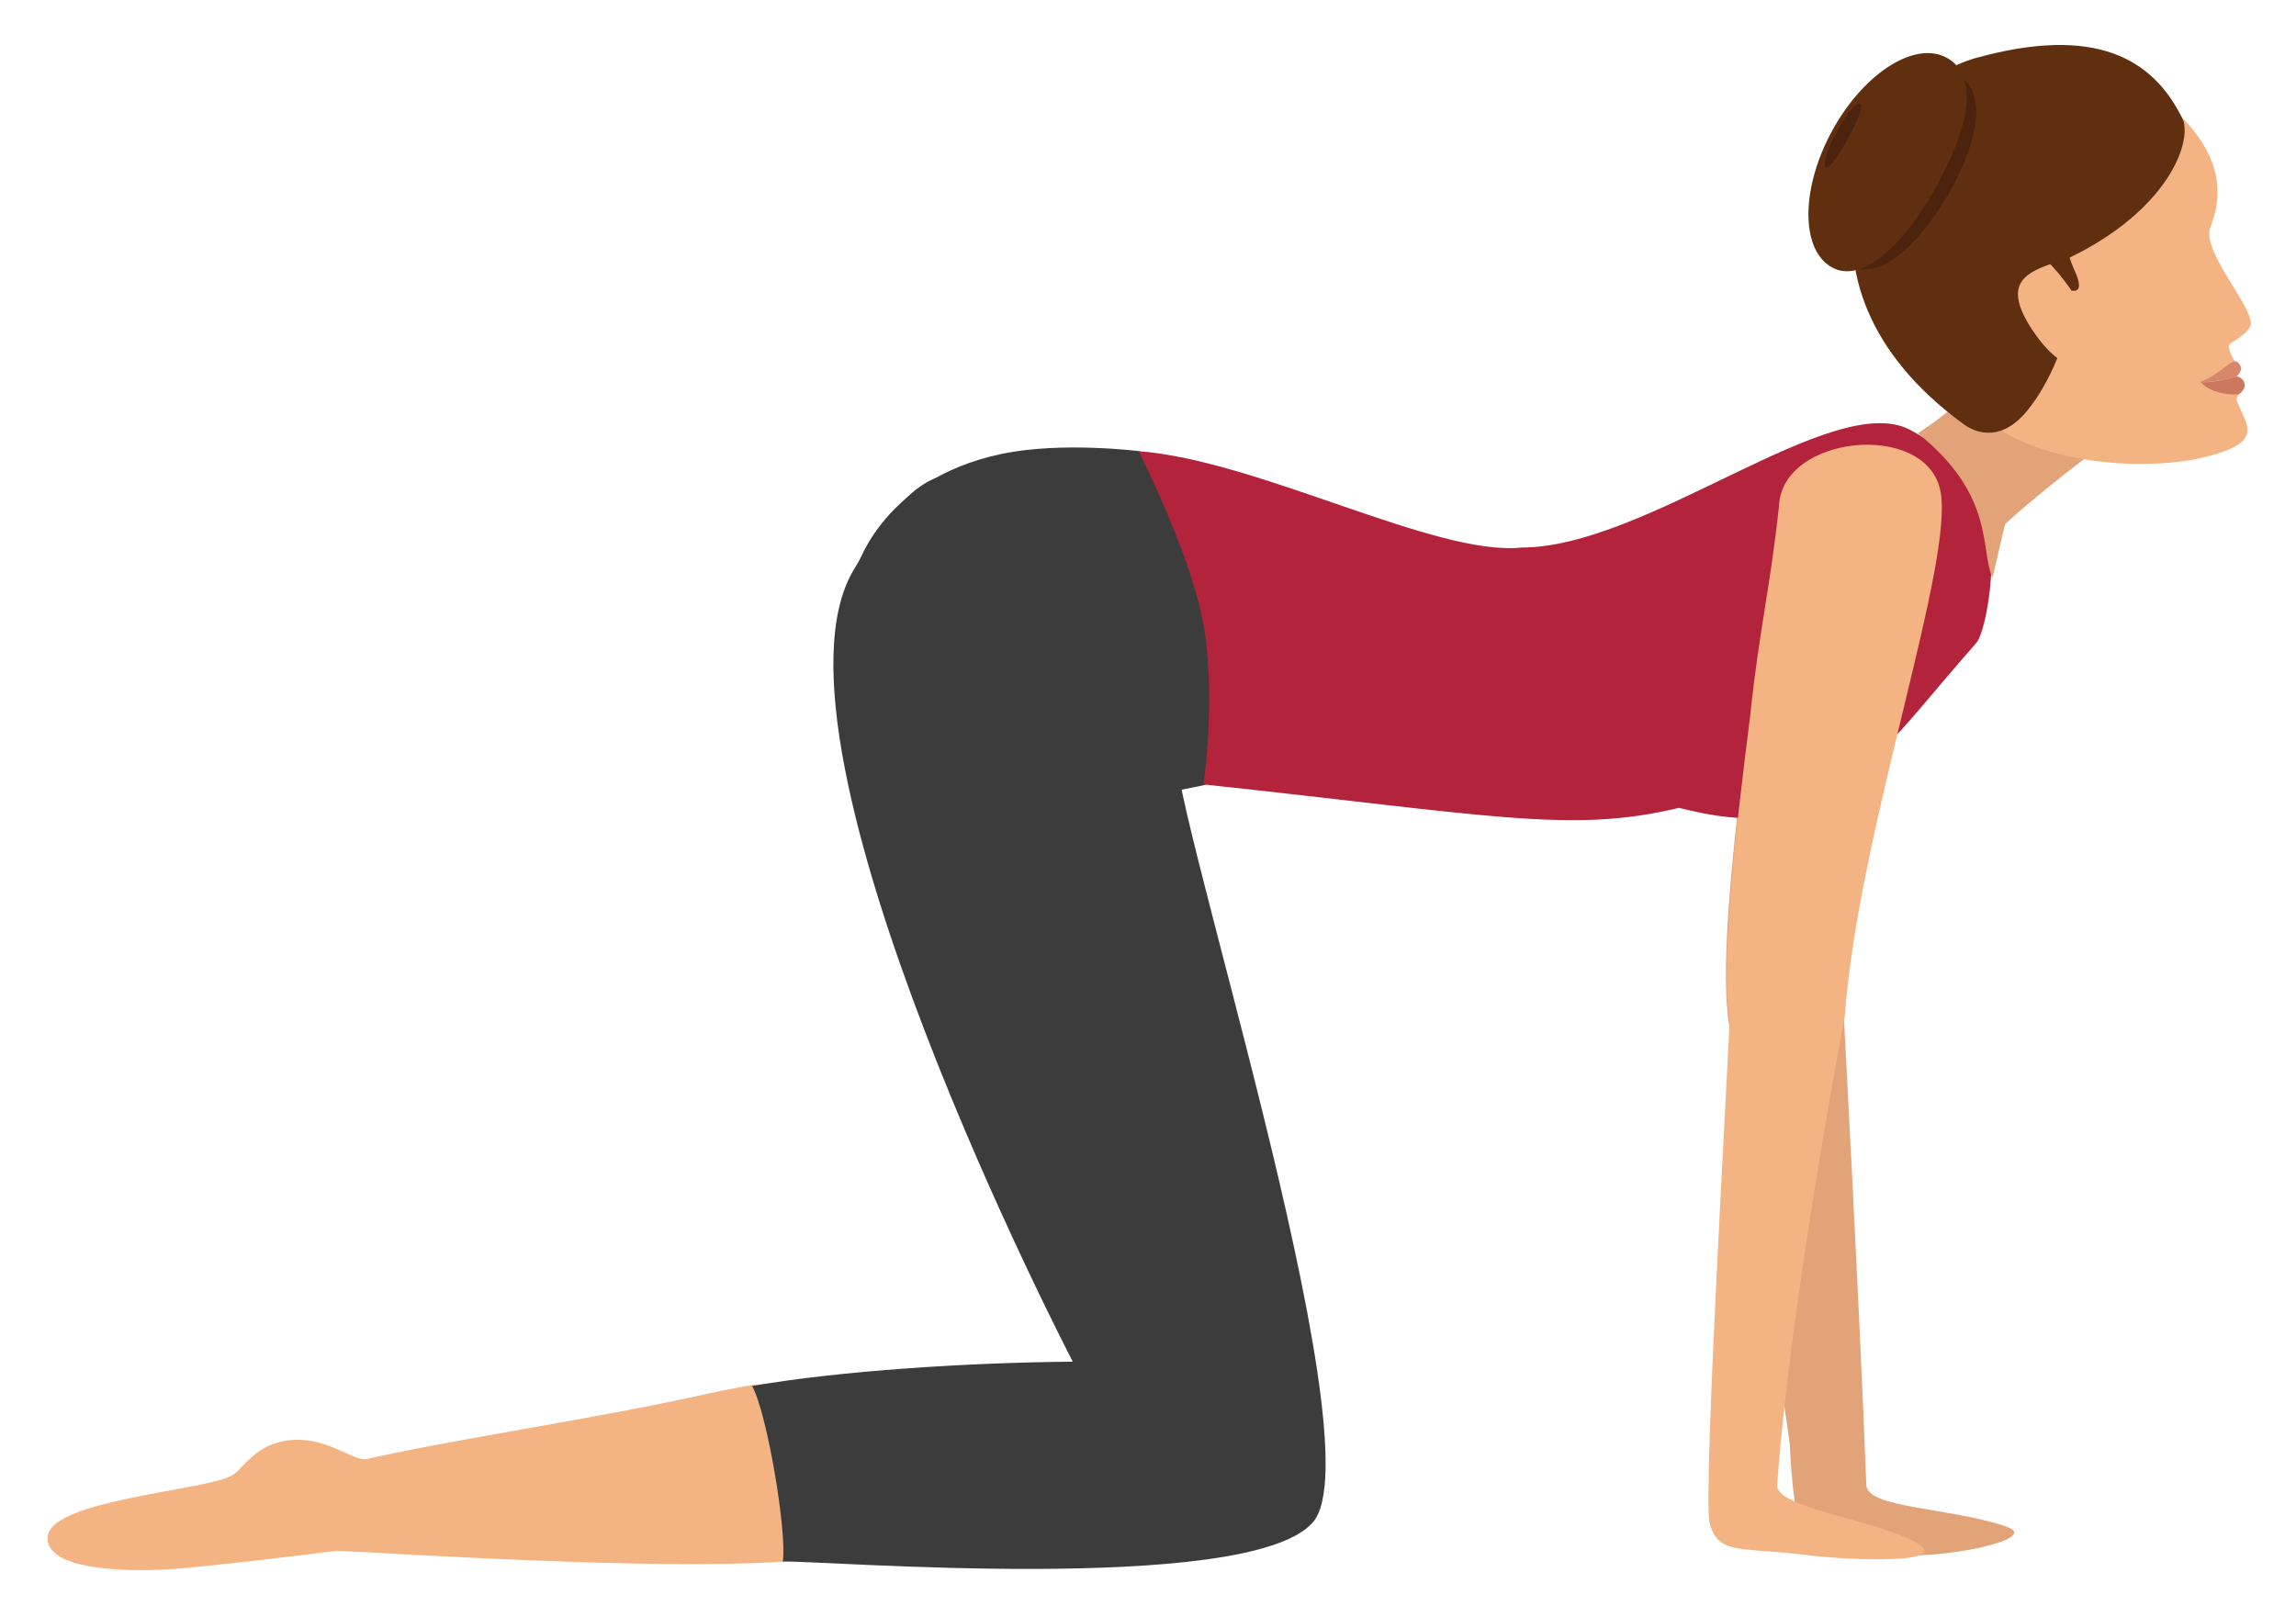
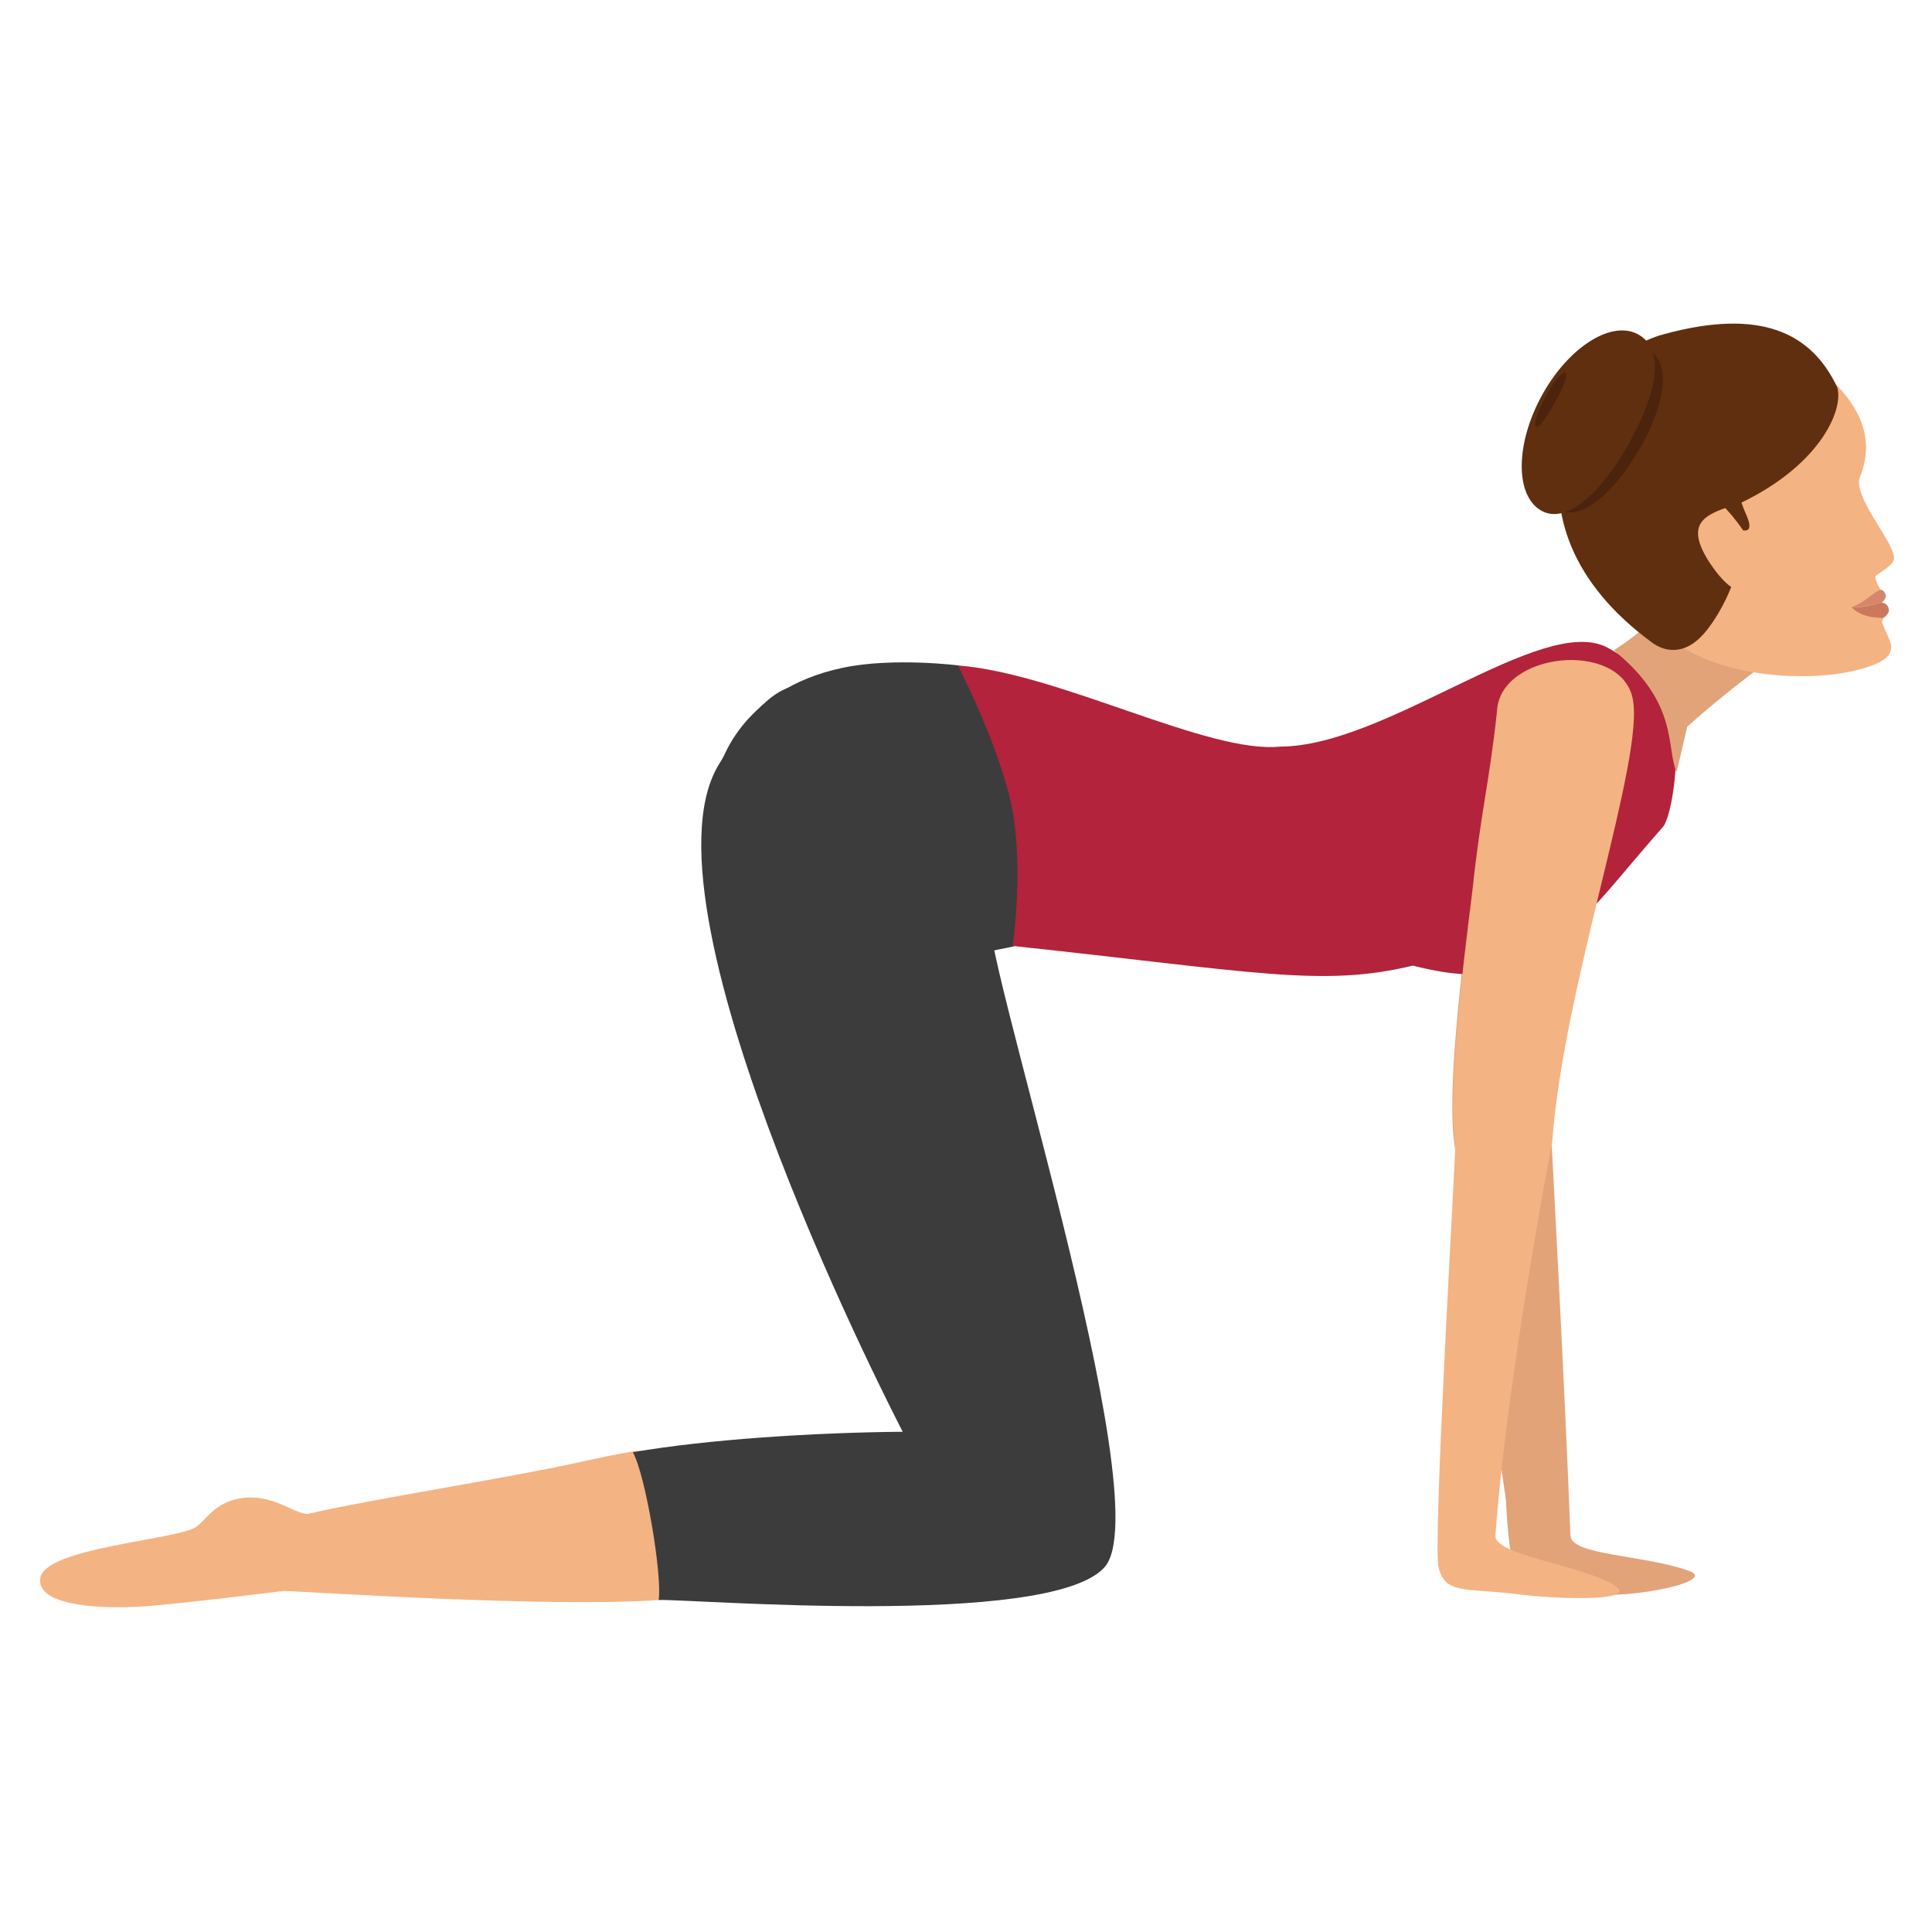
- <svg xmlns="http://www.w3.org/2000/svg" viewBox="119.1 158.8 254.9 179.5">
+ <svg xmlns="http://www.w3.org/2000/svg" viewBox="119.1 121.1 254.9 254.9">
  <path fill="#e2a379" d="M341.8 328.3c-6.1-2.1-15.4-2-15.5-4.6-.8-20.8-2.5-52-2.5-52 1.5-20.7 12.3-50.7 10.6-58.5-1.7-7.7-17.6-6.1-17.9 1.8-1 9.3-2.2 13.7-3.2 23.3-1.5 11.9-3.3 26.9-2.3 33.8 .1 .9 6.8 47 6.8 47s.2 5.7 1 8.8c.9 3.5 3.2 2.7 10.2 3.5C334.2 332.1 346.1 329.7 341.8 328.3z" />
  <path fill="#3d3c3c" d="M245.6 208.9c0 0-8.6-1.1-15.3 .3-13.8 2.9-16.3 13.3-16.3 13.3s1.3 31.6 8.3 30c13.3-3.1 23.9-5.2 30.4-6.5 4.4-.9 2.4-22.3 2.4-22.3L245.6 208.9z" />
  <path fill="#b3233b" d="M315.6 249.3c11.6-4.1 13.2-8.1 22.9-19.1 1.2-1.4 2.5-10.1 1.1-13.8-1.5-4.1-4.1-7.6-8.5-9.9-8.6-4.4-29.1 13.1-43.1 13.1-9.5 1-29.2-9.7-42.5-10.7 0 0 6.3 12.3 7.4 20.4 1.1 8.2-.2 16.6-.2 16.6 31.8 3.4 40.8 5.5 52.8 2.6C305.6 248.5 312.3 250.4 315.6 249.3z" />
  <path fill="#f4b382" d="M332 330.2c-4.2-2.6-15.8-3.9-15.6-6.5 1.5-20.8 7.5-52 7.5-52 1.5-20.7 12.3-50.7 10.6-58.5-1.7-7.7-17.6-6.1-17.9 1.8-1 9.3-2.2 13.7-3.2 23.3-1.5 11.9-3.3 26.9-2.3 33.8 .1 .9-3 52.7-2.2 55.8 .9 3.5 3.2 2.7 10.2 3.5C324.2 332.1 335.8 332.5 332 330.2z" />
  <path fill="#e2a379" d="M341.7 217c0 0 3.1-2.9 9-7.4l-6.9-15.2c-3.6 7.6-11.8 12.5-11.8 12.5 8.6 6.9 6.9 12.8 8.3 16.1L341.7 217z" />
  <path fill="#f4b382" d="M364.5 184c2.4-5.9-1.2-10.3-3.7-12.7-7.6-7.4-13.6-6.7-21.1-4.7-9.8 2.6-6.6 29.5-4.6 33.6 5.3 10.7 22.1 11 28.6 9.4 7.1-1.7 4.7-3.6 3.7-6.4 0-.1 .2-.6 .2-.6-.2-1-.7-2.3-.4-3.7 0 0-.5-.8-.6-1.3-.1-.3-.1-.5 .2-.7 .9-.6 1.8-1.2 2.1-1.8C369.8 193.4 363.4 186.8 364.5 184z" />
  <path fill="#d6876b" d="M363.4 201.2c0 0 .8 .2 4-.6 .3-.3 .9-.9 .1-1.6C366.9 198.5 365.6 200.4 363.4 201.2z" />
  <path fill="#cc785e" d="M363.4 201.2c0 0 1.1 1.5 4.2 1.4 .4-.2 .6-.6 .7-.8 .1-1.1-.9-1.2-.9-1.2C364.2 201.5 363.4 201.2 363.4 201.2z" />
  <path fill="#602f0f" d="M338.6 165.2c-12 3.2-23.3 24.8-1.5 40.7 1.5 1.1 4.4 2 7.3-1.8 2.1-2.7 3.2-5.8 3.2-5.8 .3-.9 .6-1.9 1-3 .4-1.2-2-6.9-.8-7.4 11.2-5 14.6-12.6 13.7-15.7C358.1 165 351.4 161.7 338.6 165.2z" />
  <path fill="#f4b382" d="M344.7 195.4c3.2 4.8 5.5 4.5 8.6 3.4l-4-7.8-2.5-2.9C343.7 189.2 341.5 190.5 344.7 195.4z" />
  <path fill="#4c230c" d="M324.8 188.4c-3.4-1.6-3.7-7.8-.6-13.7s8.4-9.4 11.9-7.8c3.4 1.6 3 6.4-.1 12.4C332.8 185.2 328.2 190 324.8 188.4z" />
  <path fill="#602f0f" d="M349.4 188.8c-.4-.9-.7-1.8-.8-2.5-.2-1-.3-1.7-.3-1.7l-3.1 2.2c.1 .5 .3 1 .4 1.5 0 0 .3-.2 .9-.6 0 0-.1 0-.1 .1 .7 .7 1.6 1.7 2.7 3.3C349.1 191 350.7 191.6 349.4 188.8z" />
  <path fill="#602f0f" d="M322.7 188.6c-3.6-1.7-3.8-8.4-.4-14.9s9.1-10.3 12.7-8.6 3 7-.4 13.4C331.3 185 326.3 190.3 322.7 188.6z" />
  <path fill="#4c230c" d="M321.8 177.4c-.4-.2 .1-2 1.2-3.9 1-2 2.2-3.4 2.6-3.2s-.1 1.6-1.2 3.6C323.4 175.8 322.2 177.6 321.8 177.4z" />
  <path fill="#f4b382" d="M124.4 329.4c.4-4.1 17.8-5.1 20.5-6.8 1.3-.8 2.4-3.2 5.8-3.8 4.5-.8 7.6 2.4 9.2 2 8.1-1.9 25.8-4.6 35.7-6.8 2.3-.5 4.6-1 7-1.4 9.8-1.7 7 19.3 3.4 19.6-14.4 1-44.3-1-49.5-1.2 0 0-15.8 2-19.6 2.1C134.7 333.2 124 333.5 124.4 329.4z" />
  <path fill="#3d3c3c" d="M238.2 310c-11.6 .1-25.8 1-35.6 2.7 1.7 3.1 3.9 16.4 3.4 19.5 3.6-.2 51.5 3.8 58.8-4.3 7.7-8.3-17.5-84.7-15-86.5 4.9-3.6-10.3-32.6-18.3-30.8-5.9 2.8-8.5-4-17.7 11.6C202.6 241.6 238.2 310 238.2 310z" />
</svg>
